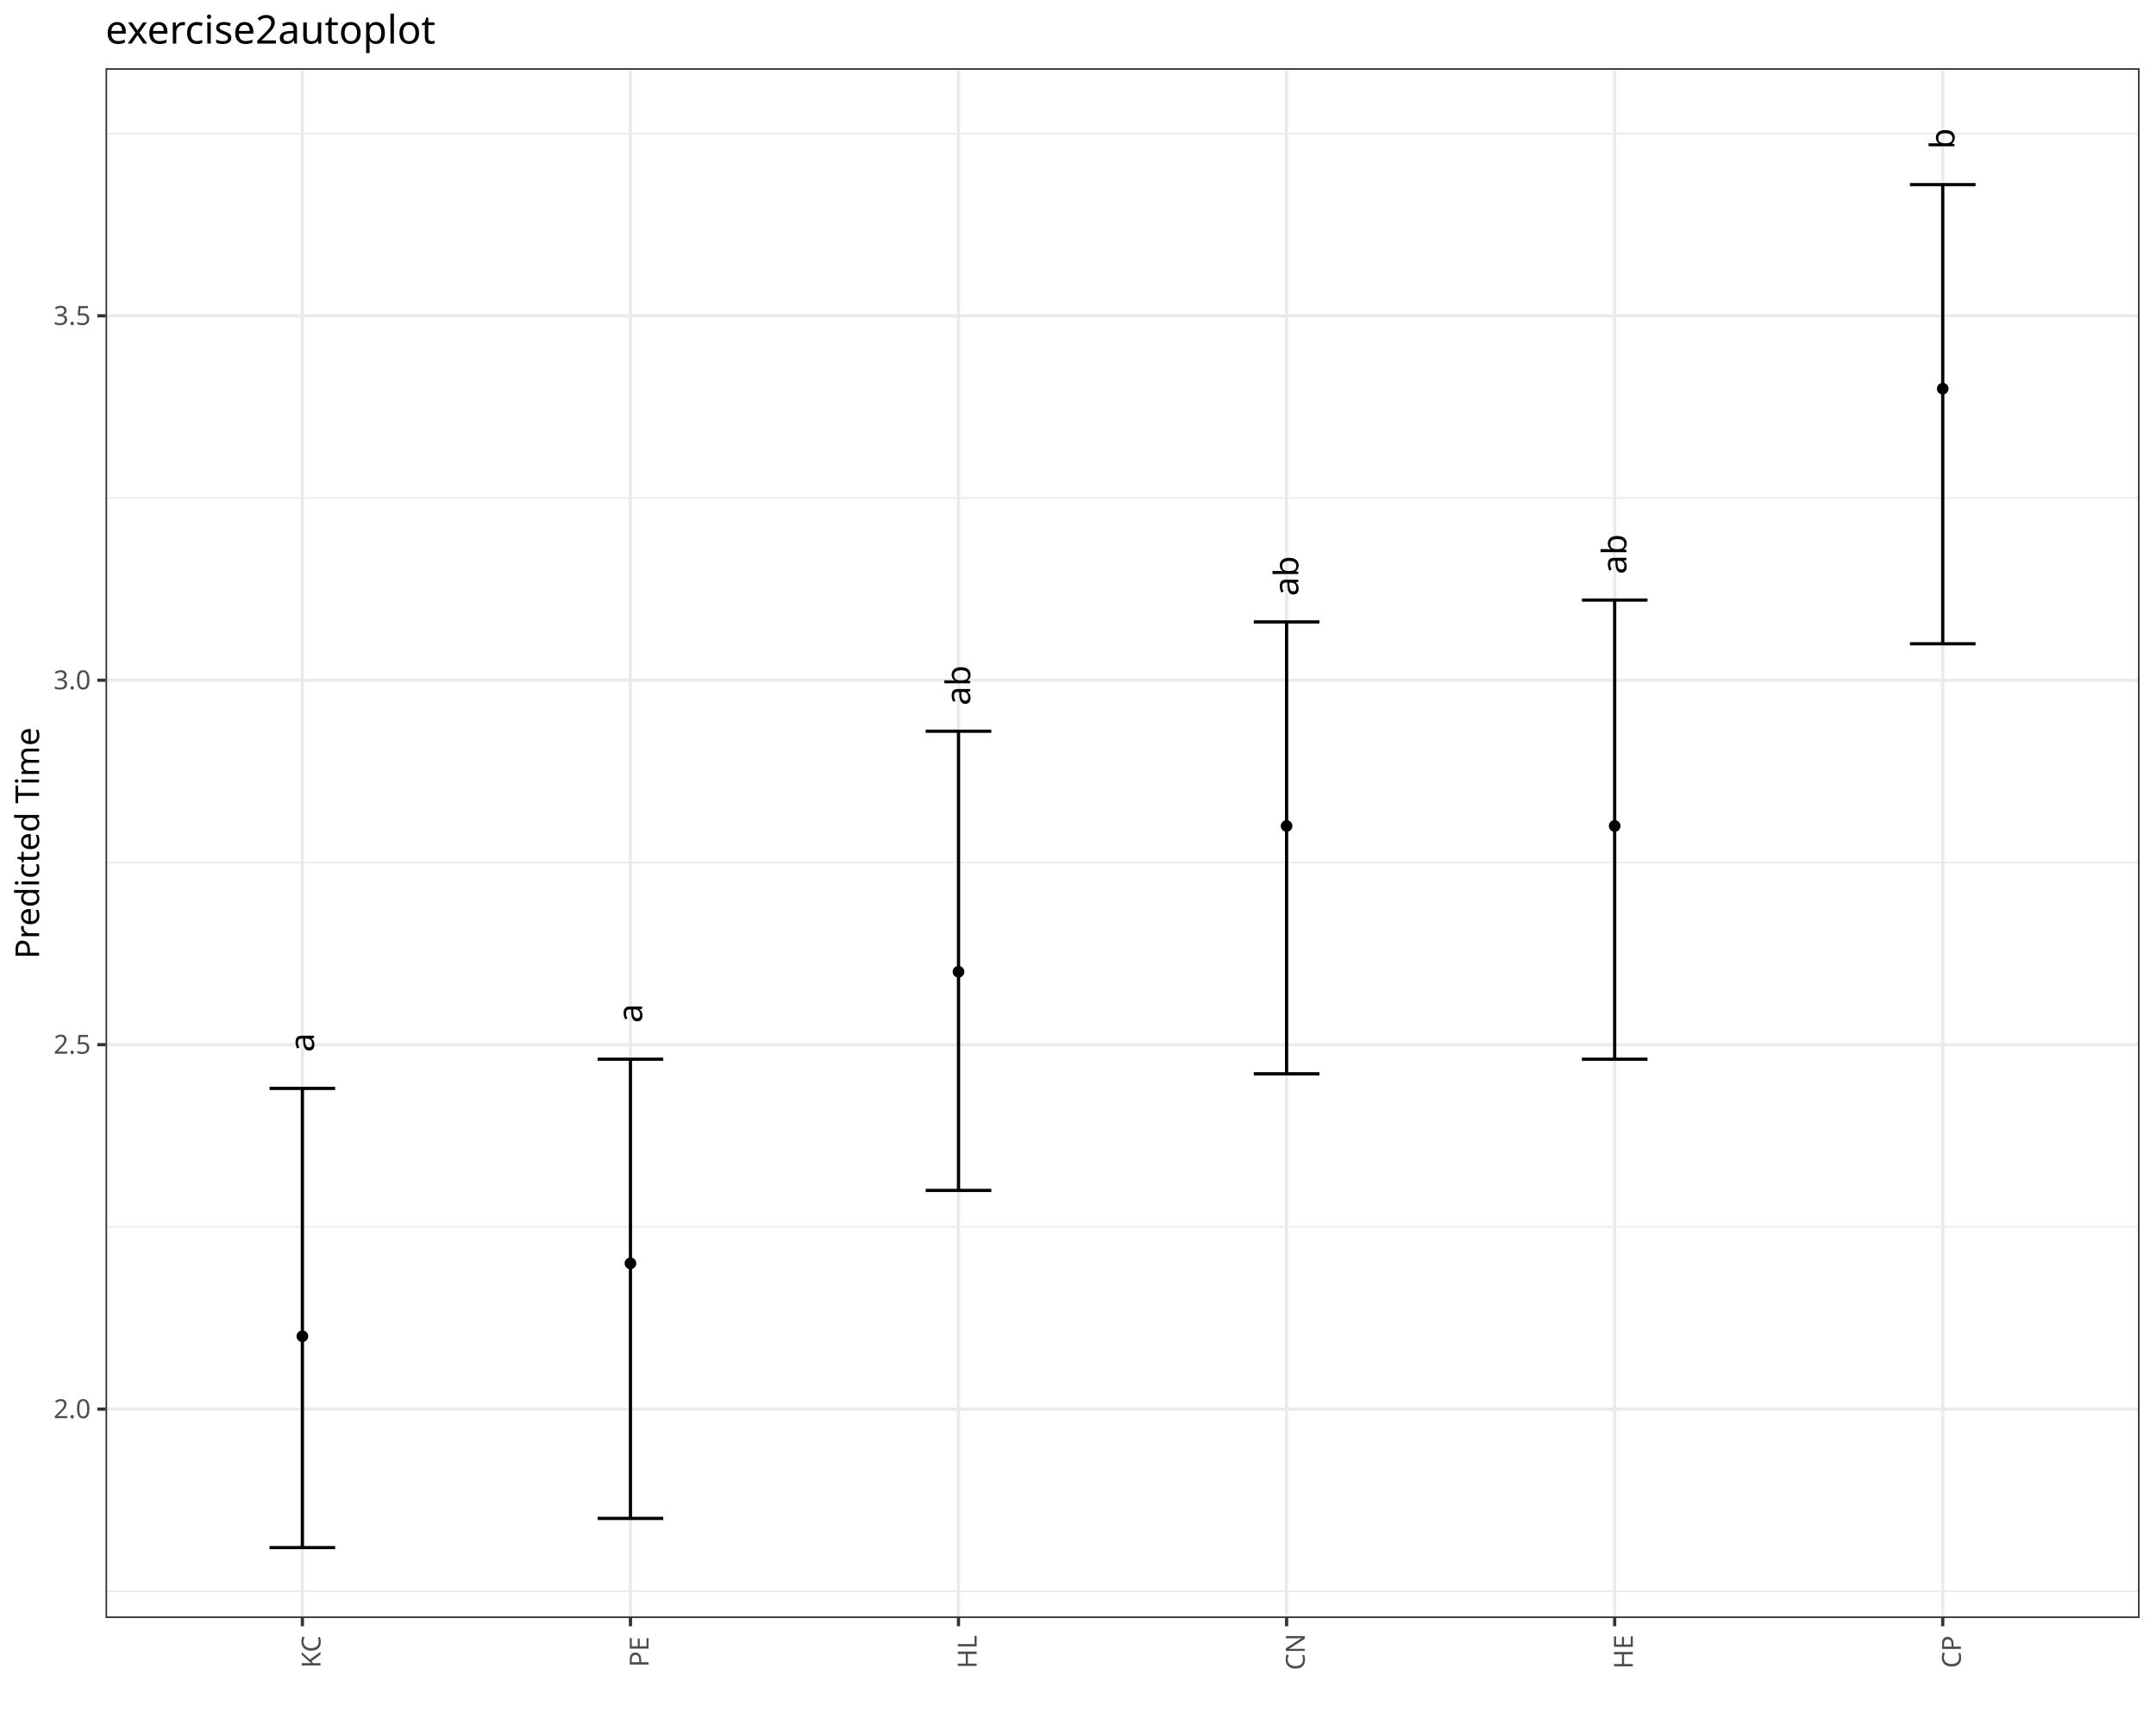
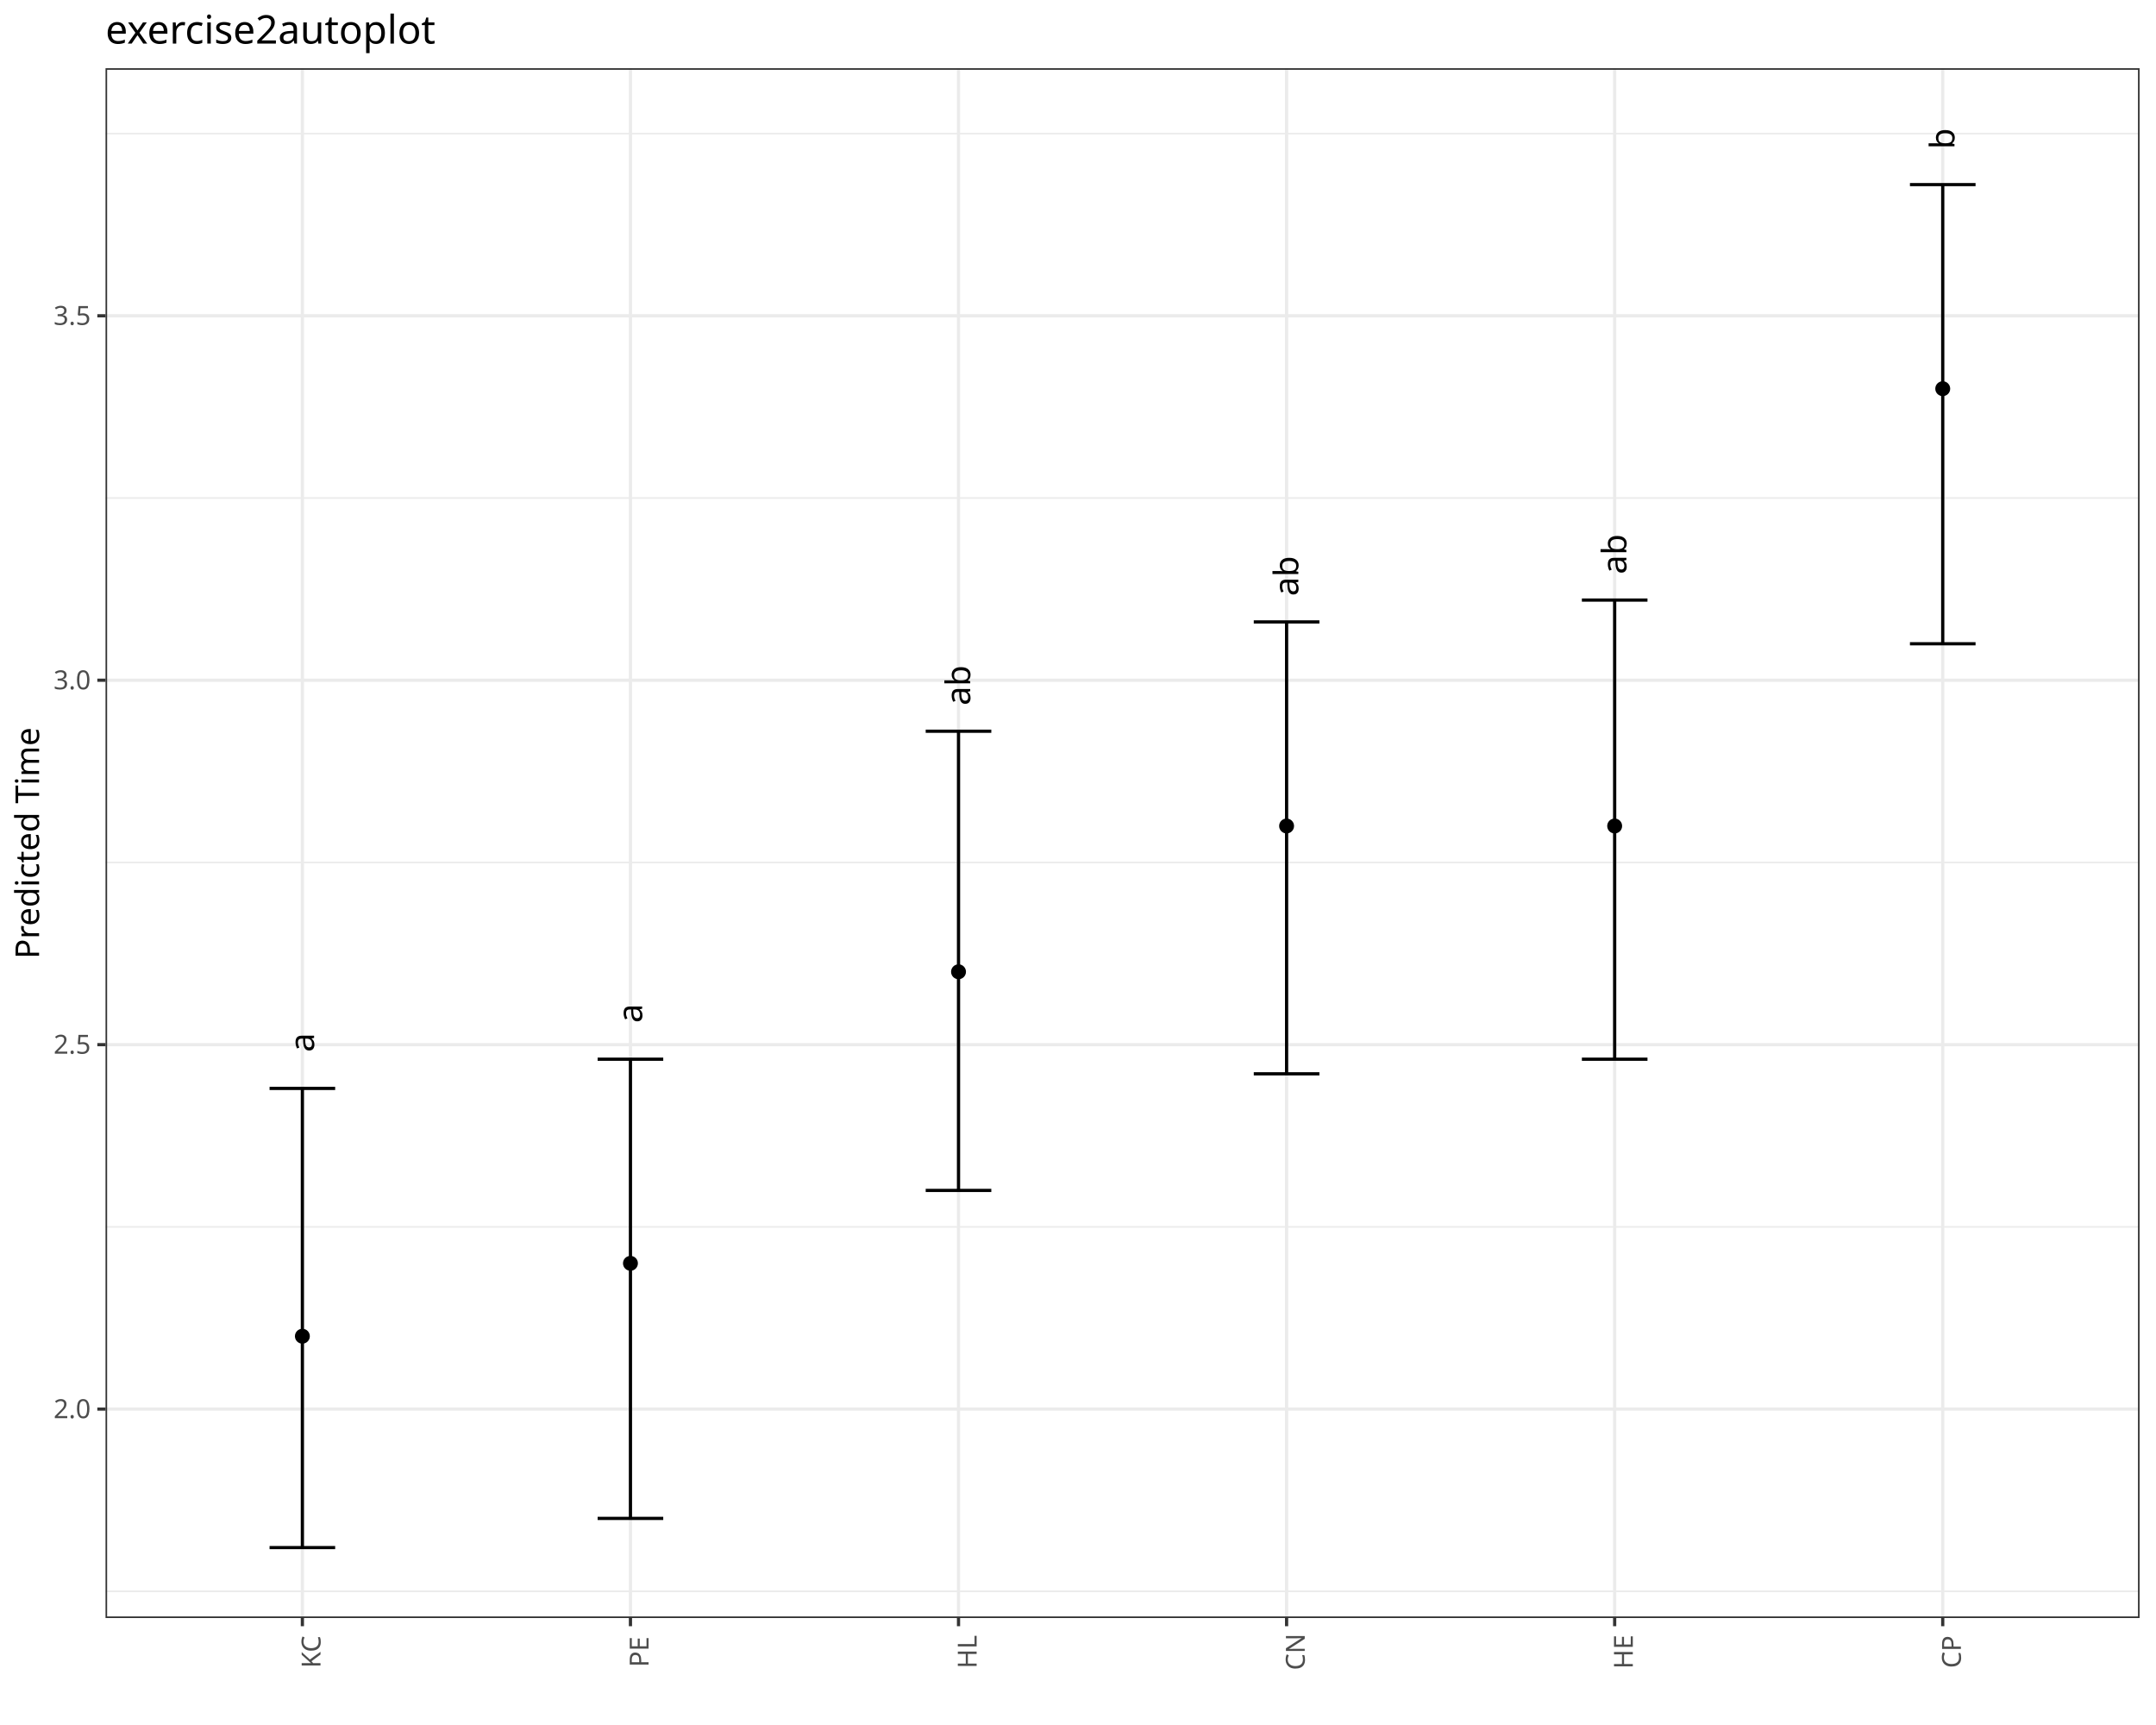
<svg xmlns="http://www.w3.org/2000/svg" class="svglite" data-engine-version="2.0" width="720.00pt" height="576.00pt" viewBox="0 0 720.00 576.00">
  <defs>
    <style type="text/css">
    .svglite line, .svglite polyline, .svglite polygon, .svglite path, .svglite rect, .svglite circle {
      fill: none;
      stroke: #000000;
      stroke-linecap: round;
      stroke-linejoin: round;
      stroke-miterlimit: 10.00;
    }
  </style>
  </defs>
  <rect width="100%" height="100%" style="stroke: none; fill: #FFFFFF;" />
  <defs>
    <clipPath id="cpMC4wMHw3MjAuMDB8MC4wMHw1NzYuMDA=">
      <rect x="0.00" y="0.00" width="720.00" height="576.00" />
    </clipPath>
  </defs>
  <g clip-path="url(#cpMC4wMHw3MjAuMDB8MC4wMHw1NzYuMDA=)">
    <rect x="0.00" y="0.00" width="720.00" height="576.00" style="stroke-width: 1.07; stroke: #FFFFFF; fill: #FFFFFF;" />
  </g>
  <defs>
    <clipPath id="cpMzUuMjR8NzE0LjUyfDIyLjc4fDU0MC4yOA==">
      <rect x="35.24" y="22.78" width="679.28" height="517.50" />
    </clipPath>
  </defs>
  <g clip-path="url(#cpMzUuMjR8NzE0LjUyfDIyLjc4fDU0MC4yOA==)">
    <rect x="35.24" y="22.78" width="679.28" height="517.50" style="stroke-width: 1.07; stroke: none; fill: #FFFFFF;" />
    <polyline points="35.24,531.36 714.52,531.36 " style="stroke-width: 0.53; stroke: #EBEBEB; stroke-linecap: butt;" />
    <polyline points="35.24,409.67 714.52,409.67 " style="stroke-width: 0.53; stroke: #EBEBEB; stroke-linecap: butt;" />
    <polyline points="35.24,287.98 714.52,287.98 " style="stroke-width: 0.53; stroke: #EBEBEB; stroke-linecap: butt;" />
    <polyline points="35.24,166.29 714.52,166.29 " style="stroke-width: 0.53; stroke: #EBEBEB; stroke-linecap: butt;" />
    <polyline points="35.24,44.60 714.52,44.60 " style="stroke-width: 0.53; stroke: #EBEBEB; stroke-linecap: butt;" />
    <polyline points="35.24,470.52 714.52,470.52 " style="stroke-width: 1.07; stroke: #EBEBEB; stroke-linecap: butt;" />
    <polyline points="35.24,348.83 714.52,348.83 " style="stroke-width: 1.07; stroke: #EBEBEB; stroke-linecap: butt;" />
    <polyline points="35.24,227.14 714.52,227.14 " style="stroke-width: 1.07; stroke: #EBEBEB; stroke-linecap: butt;" />
    <polyline points="35.24,105.45 714.52,105.45 " style="stroke-width: 1.07; stroke: #EBEBEB; stroke-linecap: butt;" />
    <polyline points="100.98,540.28 100.98,22.78 " style="stroke-width: 1.07; stroke: #EBEBEB; stroke-linecap: butt;" />
    <polyline points="210.54,540.28 210.54,22.78 " style="stroke-width: 1.07; stroke: #EBEBEB; stroke-linecap: butt;" />
    <polyline points="320.10,540.28 320.10,22.78 " style="stroke-width: 1.07; stroke: #EBEBEB; stroke-linecap: butt;" />
    <polyline points="429.66,540.28 429.66,22.78 " style="stroke-width: 1.07; stroke: #EBEBEB; stroke-linecap: butt;" />
    <polyline points="539.22,540.28 539.22,22.78 " style="stroke-width: 1.07; stroke: #EBEBEB; stroke-linecap: butt;" />
    <polyline points="648.78,540.28 648.78,22.78 " style="stroke-width: 1.07; stroke: #EBEBEB; stroke-linecap: butt;" />
+     <circle cx="100.98" cy="446.18" r="2.49" style="stroke-width: 0.71; stroke: none; fill: #000000;" />
+     <circle cx="210.54" cy="421.84" r="2.49" style="stroke-width: 0.71; stroke: none; fill: #000000;" />
+     <circle cx="320.10" cy="324.49" r="2.49" style="stroke-width: 0.71; stroke: none; fill: #000000;" />
+     <circle cx="429.66" cy="275.81" r="2.49" style="stroke-width: 0.71; stroke: none; fill: #000000;" />
+     <circle cx="539.22" cy="275.81" r="2.49" style="stroke-width: 0.71; stroke: none; fill: #000000;" />
+     <circle cx="648.78" cy="129.79" r="2.49" style="stroke-width: 0.71; stroke: none; fill: #000000;" />
    <polyline points="90.02,363.43 111.93,363.43 " style="stroke-width: 1.07; stroke-linecap: butt;" />
    <polyline points="100.98,363.43 100.98,516.76 " style="stroke-width: 1.07; stroke-linecap: butt;" />
    <polyline points="90.02,516.76 111.93,516.76 " style="stroke-width: 1.07; stroke-linecap: butt;" />
    <polyline points="199.58,353.69 221.49,353.69 " style="stroke-width: 1.07; stroke-linecap: butt;" />
    <polyline points="210.54,353.69 210.54,507.02 " style="stroke-width: 1.07; stroke-linecap: butt;" />
    <polyline points="199.58,507.02 221.49,507.02 " style="stroke-width: 1.07; stroke-linecap: butt;" />
    <polyline points="309.14,244.17 331.05,244.17 " style="stroke-width: 1.07; stroke-linecap: butt;" />
    <polyline points="320.10,244.17 320.10,397.50 " style="stroke-width: 1.07; stroke-linecap: butt;" />
    <polyline points="309.14,397.50 331.05,397.50 " style="stroke-width: 1.07; stroke-linecap: butt;" />
    <polyline points="418.70,207.67 440.62,207.67 " style="stroke-width: 1.07; stroke-linecap: butt;" />
    <polyline points="429.66,207.67 429.66,358.56 " style="stroke-width: 1.07; stroke-linecap: butt;" />
    <polyline points="418.70,358.56 440.62,358.56 " style="stroke-width: 1.07; stroke-linecap: butt;" />
    <polyline points="528.27,200.37 550.18,200.37 " style="stroke-width: 1.07; stroke-linecap: butt;" />
    <polyline points="539.22,200.37 539.22,353.69 " style="stroke-width: 1.07; stroke-linecap: butt;" />
    <polyline points="528.27,353.69 550.18,353.69 " style="stroke-width: 1.07; stroke-linecap: butt;" />
    <polyline points="637.83,61.64 659.74,61.64 " style="stroke-width: 1.07; stroke-linecap: butt;" />
    <polyline points="648.78,61.64 648.78,214.97 " style="stroke-width: 1.07; stroke-linecap: butt;" />
    <polyline points="637.83,214.97 659.74,214.97 " style="stroke-width: 1.07; stroke-linecap: butt;" />
    <text transform="translate(104.89,348.10) rotate(-90)" text-anchor="middle" style="font-size: 11.38px; font-family: sans;" textLength="6.33px" lengthAdjust="spacingAndGlyphs">a</text>
    <text transform="translate(214.45,338.36) rotate(-90)" text-anchor="middle" style="font-size: 11.38px; font-family: sans;" textLength="6.33px" lengthAdjust="spacingAndGlyphs">a</text>
    <text transform="translate(324.01,228.84) rotate(-90)" text-anchor="middle" style="font-size: 11.38px; font-family: sans;" textLength="12.66px" lengthAdjust="spacingAndGlyphs">ab</text>
    <text transform="translate(433.58,192.33) rotate(-90)" text-anchor="middle" style="font-size: 11.38px; font-family: sans;" textLength="12.66px" lengthAdjust="spacingAndGlyphs">ab</text>
    <text transform="translate(543.14,185.03) rotate(-90)" text-anchor="middle" style="font-size: 11.38px; font-family: sans;" textLength="12.66px" lengthAdjust="spacingAndGlyphs">ab</text>
    <text transform="translate(652.70,46.31) rotate(-90)" text-anchor="middle" style="font-size: 11.38px; font-family: sans;" textLength="6.33px" lengthAdjust="spacingAndGlyphs">b</text>
-     <circle cx="100.98" cy="446.18" r="1.95" style="stroke-width: 0.71; stroke: none; fill: #000000;" />
-     <circle cx="210.54" cy="421.84" r="1.95" style="stroke-width: 0.71; stroke: none; fill: #000000;" />
-     <circle cx="320.10" cy="324.49" r="1.95" style="stroke-width: 0.71; stroke: none; fill: #000000;" />
-     <circle cx="429.66" cy="275.81" r="1.95" style="stroke-width: 0.71; stroke: none; fill: #000000;" />
-     <circle cx="539.22" cy="275.81" r="1.95" style="stroke-width: 0.71; stroke: none; fill: #000000;" />
-     <circle cx="648.78" cy="129.79" r="1.95" style="stroke-width: 0.71; stroke: none; fill: #000000;" />
    <rect x="35.24" y="22.78" width="679.28" height="517.50" style="stroke-width: 1.07; stroke: #333333;" />
  </g>
  <g clip-path="url(#cpMC4wMHw3MjAuMDB8MC4wMHw1NzYuMDA=)">
    <text x="30.31" y="473.54" text-anchor="end" style="font-size: 8.80px; fill: #4D4D4D; font-family: sans;" textLength="12.23px" lengthAdjust="spacingAndGlyphs">2.0</text>
    <text x="30.31" y="351.85" text-anchor="end" style="font-size: 8.80px; fill: #4D4D4D; font-family: sans;" textLength="12.23px" lengthAdjust="spacingAndGlyphs">2.5</text>
    <text x="30.31" y="230.17" text-anchor="end" style="font-size: 8.80px; fill: #4D4D4D; font-family: sans;" textLength="12.23px" lengthAdjust="spacingAndGlyphs">3.0</text>
    <text x="30.31" y="108.48" text-anchor="end" style="font-size: 8.80px; fill: #4D4D4D; font-family: sans;" textLength="12.23px" lengthAdjust="spacingAndGlyphs">3.5</text>
    <polyline points="32.50,470.52 35.24,470.52 " style="stroke-width: 1.07; stroke: #333333; stroke-linecap: butt;" />
    <polyline points="32.50,348.83 35.24,348.83 " style="stroke-width: 1.07; stroke: #333333; stroke-linecap: butt;" />
    <polyline points="32.50,227.14 35.24,227.14 " style="stroke-width: 1.07; stroke: #333333; stroke-linecap: butt;" />
    <polyline points="32.50,105.45 35.24,105.45 " style="stroke-width: 1.07; stroke: #333333; stroke-linecap: butt;" />
    <polyline points="100.98,543.02 100.98,540.28 " style="stroke-width: 1.07; stroke: #333333; stroke-linecap: butt;" />
    <polyline points="210.54,543.02 210.54,540.28 " style="stroke-width: 1.07; stroke: #333333; stroke-linecap: butt;" />
    <polyline points="320.10,543.02 320.10,540.28 " style="stroke-width: 1.07; stroke: #333333; stroke-linecap: butt;" />
    <polyline points="429.66,543.02 429.66,540.28 " style="stroke-width: 1.07; stroke: #333333; stroke-linecap: butt;" />
    <polyline points="539.22,543.02 539.22,540.28 " style="stroke-width: 1.07; stroke: #333333; stroke-linecap: butt;" />
    <polyline points="648.78,543.02 648.78,540.28 " style="stroke-width: 1.07; stroke: #333333; stroke-linecap: butt;" />
    <text transform="translate(107.03,551.57) rotate(-90)" text-anchor="middle" style="font-size: 8.80px; fill: #4D4D4D; font-family: sans;" textLength="12.23px" lengthAdjust="spacingAndGlyphs">KC</text>
    <text transform="translate(216.59,551.57) rotate(-90)" text-anchor="middle" style="font-size: 8.80px; fill: #4D4D4D; font-family: sans;" textLength="11.74px" lengthAdjust="spacingAndGlyphs">PE</text>
    <text transform="translate(326.15,551.57) rotate(-90)" text-anchor="middle" style="font-size: 8.80px; fill: #4D4D4D; font-family: sans;" textLength="11.25px" lengthAdjust="spacingAndGlyphs">HL</text>
    <text transform="translate(435.72,551.57) rotate(-90)" text-anchor="middle" style="font-size: 8.80px; fill: #4D4D4D; font-family: sans;" textLength="12.71px" lengthAdjust="spacingAndGlyphs">CN</text>
    <text transform="translate(545.28,551.57) rotate(-90)" text-anchor="middle" style="font-size: 8.80px; fill: #4D4D4D; font-family: sans;" textLength="12.23px" lengthAdjust="spacingAndGlyphs">HE</text>
    <text transform="translate(654.84,551.57) rotate(-90)" text-anchor="middle" style="font-size: 8.80px; fill: #4D4D4D; font-family: sans;" textLength="12.23px" lengthAdjust="spacingAndGlyphs">CP</text>
    <text transform="translate(13.05,281.53) rotate(-90)" text-anchor="middle" style="font-size: 11.00px; font-family: sans;" textLength="73.98px" lengthAdjust="spacingAndGlyphs">Predicted Time</text>
    <text x="35.24" y="14.56" style="font-size: 13.20px; font-family: sans;" textLength="103.48px" lengthAdjust="spacingAndGlyphs">exercise2autoplot</text>
  </g>
</svg>
